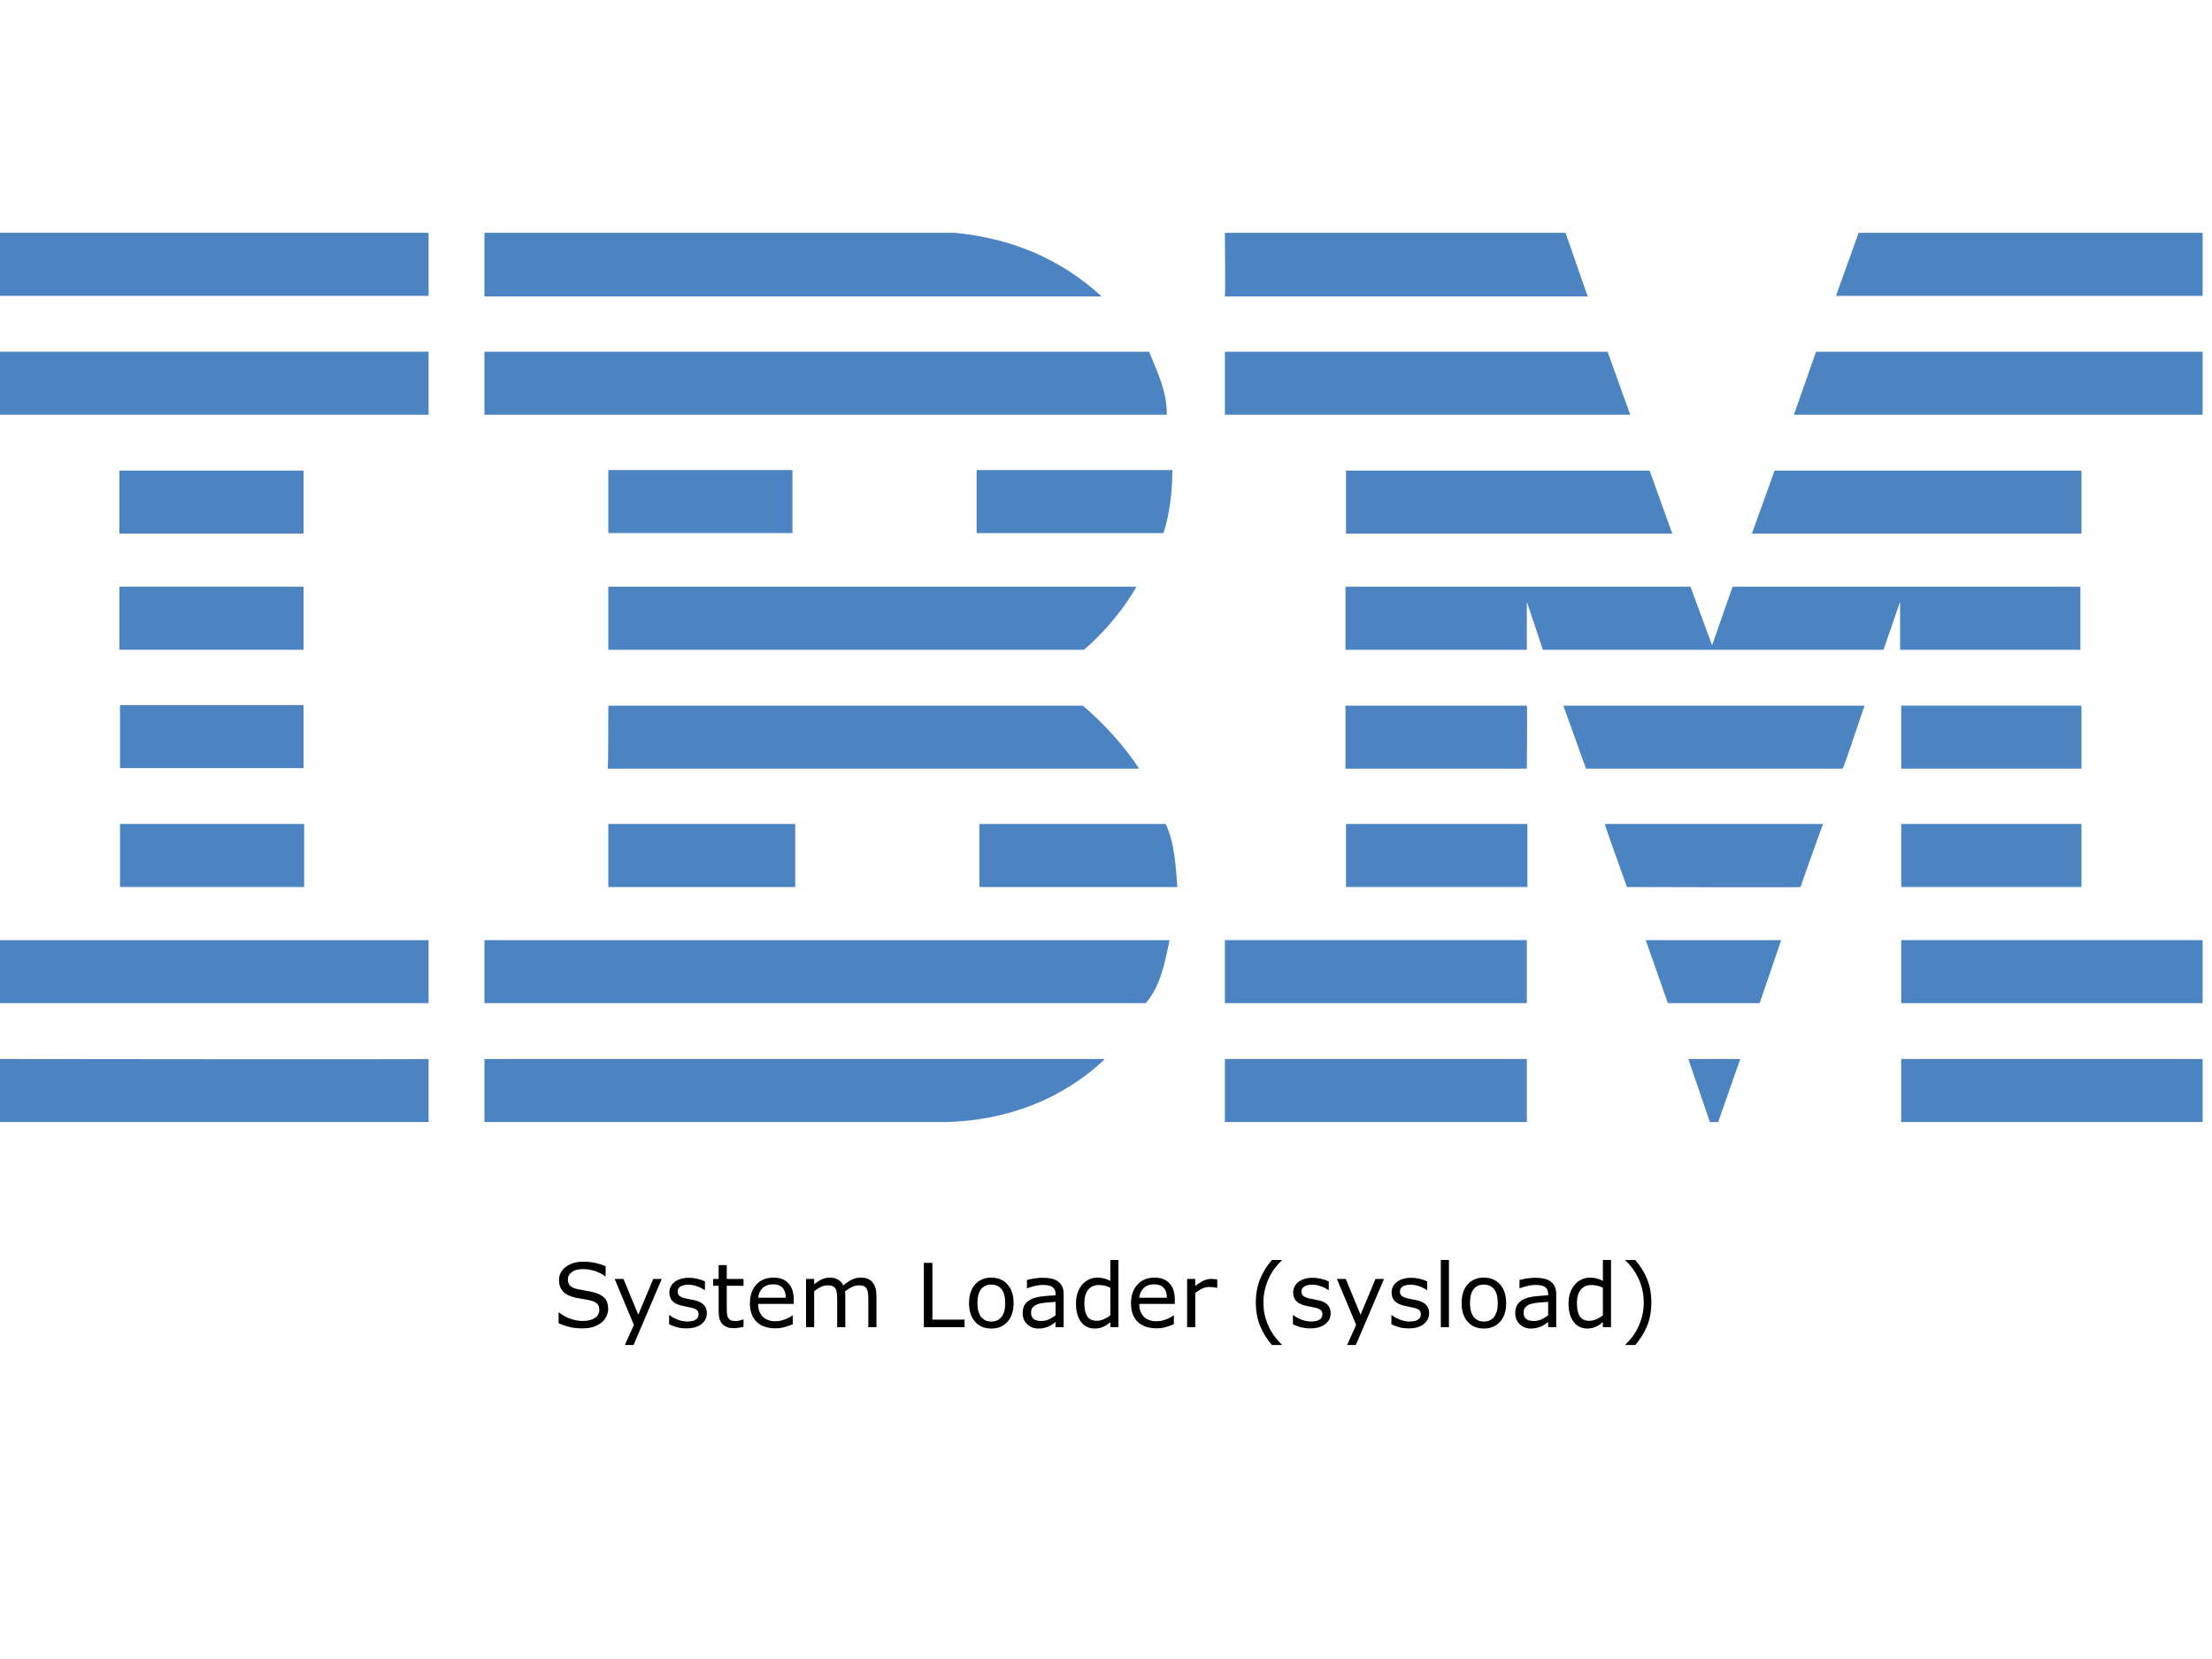
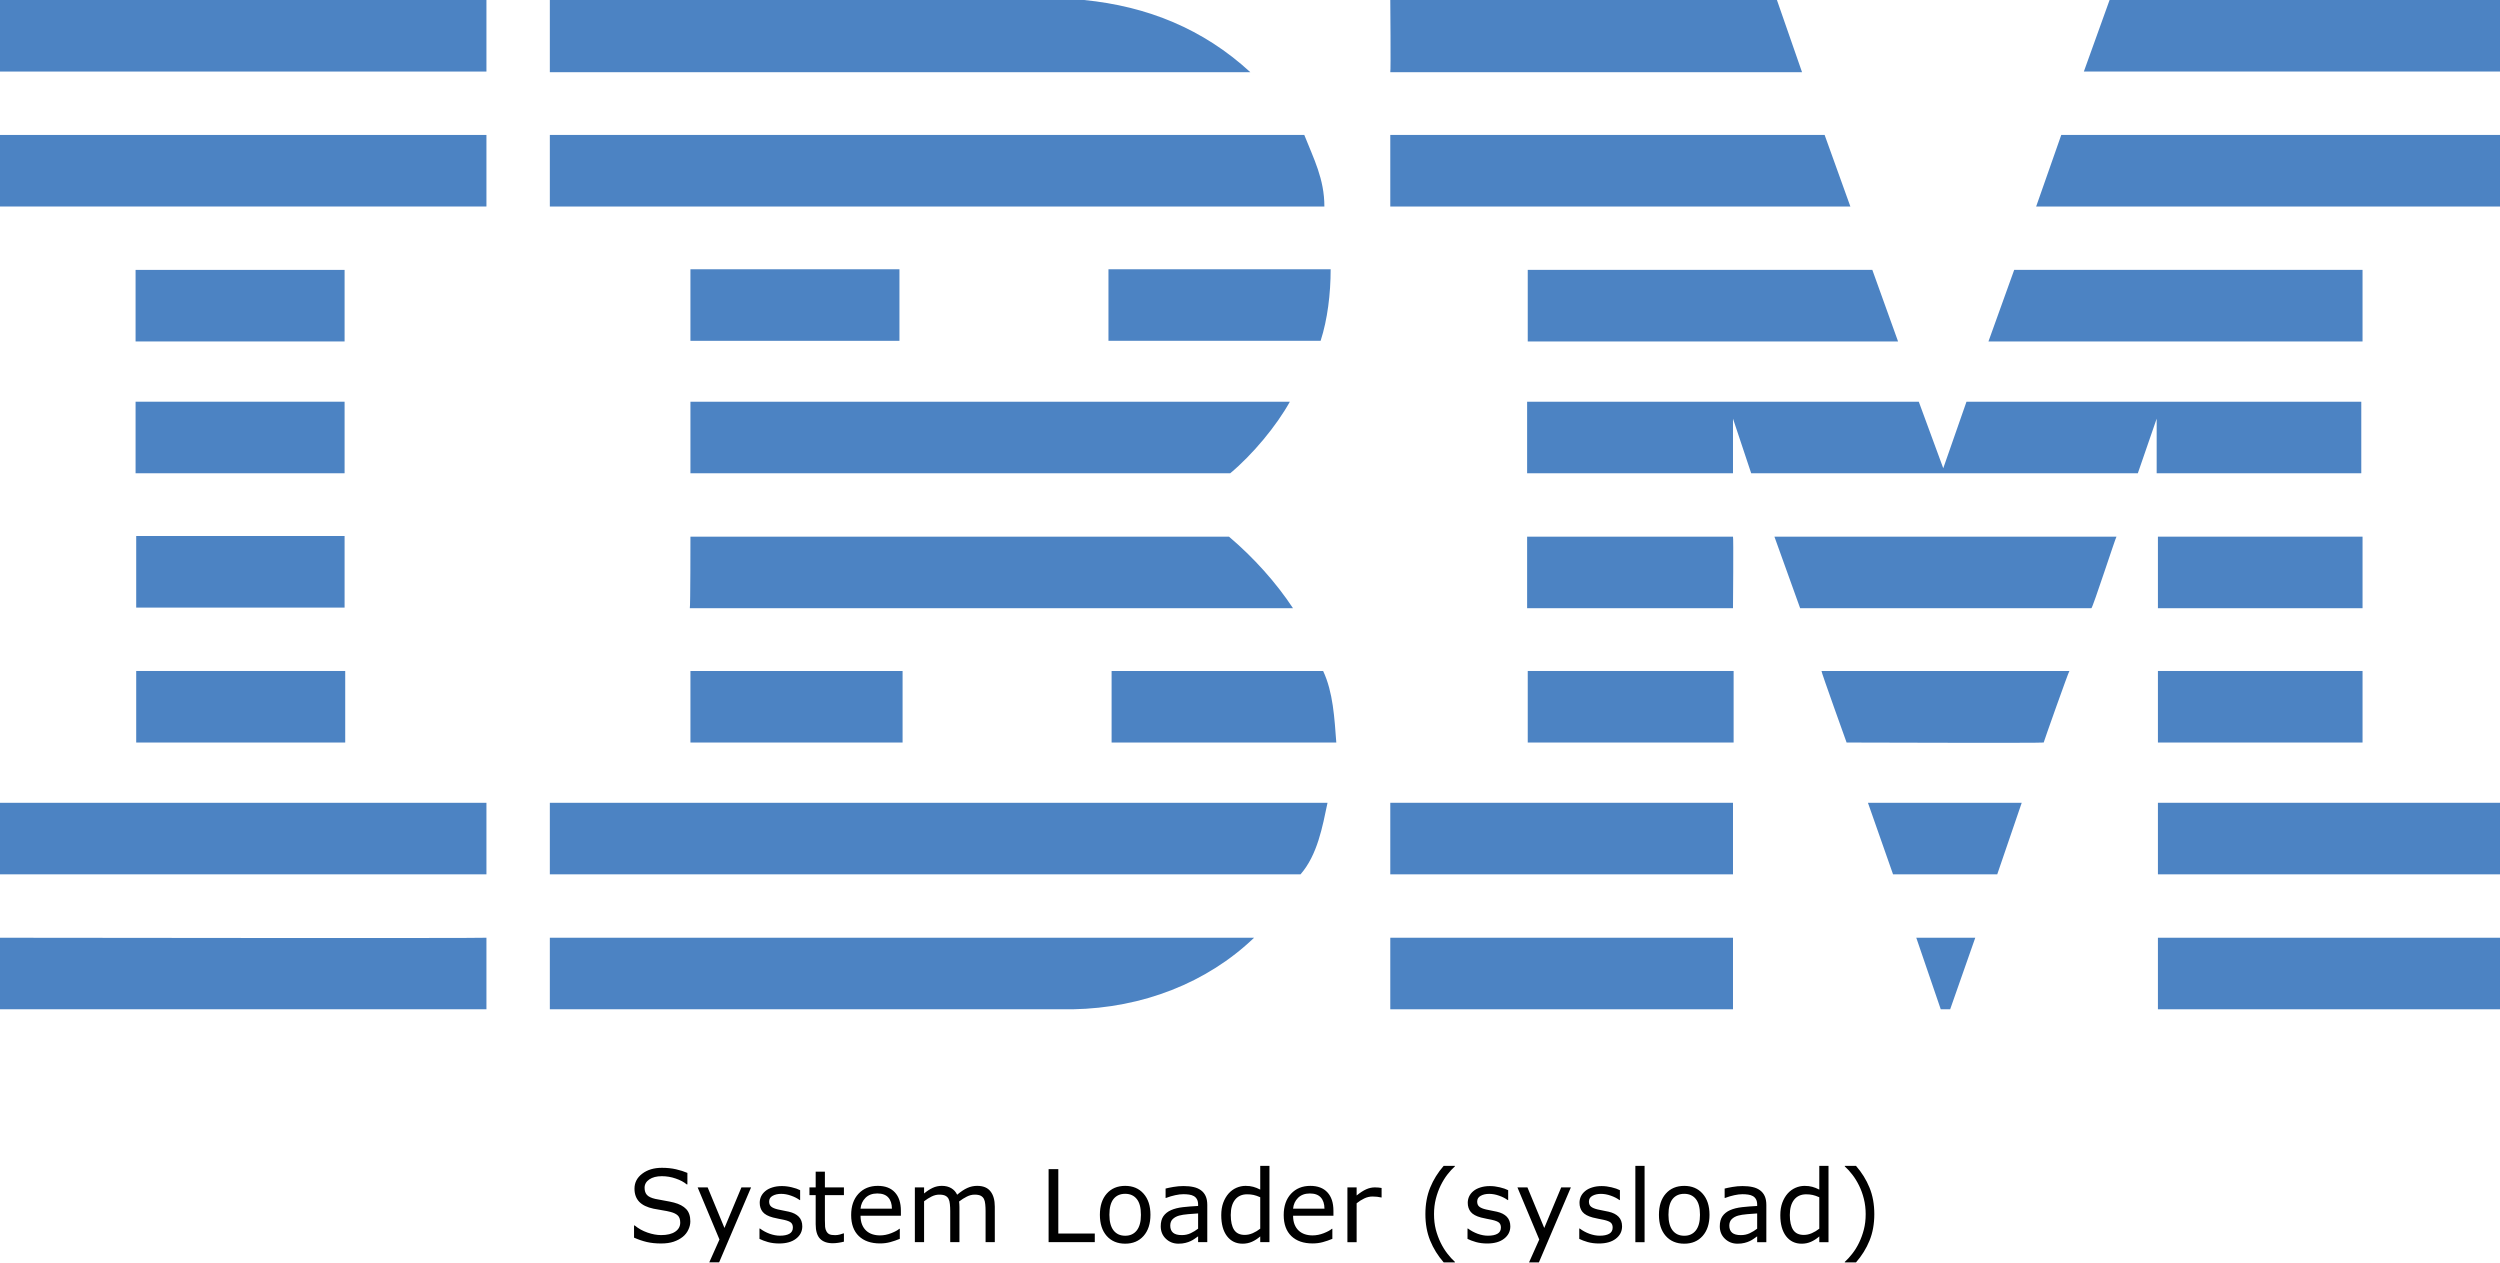
- <svg xmlns="http://www.w3.org/2000/svg" id="Layer_1" x="0px" y="0px" viewBox="0 0 400 300" style="enable-background:new 0 0 400 245;" xml:space="preserve" version="1.1">
+ <svg xmlns="http://www.w3.org/2000/svg" id="Layer_1" x="0px" y="0px" viewBox="0 0 398.3 201.119" xml:space="preserve" version="1.1" width="398.3" height="201.119">
  <defs id="defs31" />
  <style type="text/css" id="style1"> .st0{fill:#4C83C3;} </style>
-   <g id="g31">
-     <polygon class="st0" points="398.3,53.5 332,53.5 336.1,42.1 398.3,42.1 " id="polygon1" />
-     <path class="st0" d="M221.5,42.1l61.6,0l4,11.5c0,0-65.6,0-65.6,0C221.6,53.5,221.5,42.1,221.5,42.1z" id="path1" />
-     <path class="st0" d="M172.7,42.1c10.1,1,19,4.6,26.5,11.5c0,0-111.6,0-111.6,0c0,0,0-11.5,0-11.5L172.7,42.1z" id="path2" />
+   <g id="g31" transform="translate(9.6566519e-5,-42.1)">
+     <polygon class="st0" points="336.1,42.1 398.3,42.1 398.3,53.5 332,53.5 " id="polygon1" />
+     <path class="st0" d="m 221.5,42.1 h 61.6 l 4,11.5 c 0,0 -65.6,0 -65.6,0 0.1,-0.1 0,-11.5 0,-11.5 z" id="path1" />
+     <path class="st0" d="m 172.7,42.1 c 10.1,1 19,4.6 26.5,11.5 0,0 -111.6,0 -111.6,0 0,0 0,-11.5 0,-11.5 z" id="path2" />
    <g id="g3">
      <rect x="0" y="42.1" class="st0" width="77.5" height="11.4" id="rect2" />
-       <path class="st0" d="M38.8,47.8" id="path3" />
+       <path class="st0" d="M 38.8,47.8" id="path3" />
    </g>
-     <path class="st0" d="M398.3,75h-73.9c0,0,4-11.4,4-11.4h69.9V75z" id="path4" />
-     <polygon class="st0" points="294.8,75 221.5,75 221.5,63.6 290.7,63.6 " id="polygon4" />
-     <path class="st0" d="M207.8,63.6c1.5,3.8,3.2,7,3.2,11.4H87.6V63.6H207.8z" id="path5" />
+     <path class="st0" d="m 398.3,75 h -73.9 c 0,0 4,-11.4 4,-11.4 h 69.9 z" id="path4" />
+     <polygon class="st0" points="221.5,63.6 290.7,63.6 294.8,75 221.5,75 " id="polygon4" />
+     <path class="st0" d="m 207.8,63.6 c 1.5,3.8 3.2,7 3.2,11.4 H 87.6 V 63.6 Z" id="path5" />
    <g id="g6">
      <rect x="0" y="63.6" class="st0" width="77.5" height="11.4" id="rect5" />
-       <path class="st0" d="M38.8,69.3" id="path6" />
+       <path class="st0" d="M 38.8,69.3" id="path6" />
    </g>
-     <polygon class="st0" points="316.8,96.5 320.9,85.1 376.4,85.1 376.4,96.5 " id="polygon6" />
-     <polygon class="st0" points="298.3,85.1 302.4,96.5 243.4,96.5 243.4,85.1 " id="polygon7" />
-     <path class="st0" d="M212,85c0,3.9-0.5,8-1.6,11.4h-33.8V85H212z" id="path7" />
+     <polygon class="st0" points="376.4,85.1 376.4,96.5 316.8,96.5 320.9,85.1 " id="polygon6" />
+     <polygon class="st0" points="243.4,96.5 243.4,85.1 298.3,85.1 302.4,96.5 " id="polygon7" />
+     <path class="st0" d="m 212,85 c 0,3.9 -0.5,8 -1.6,11.4 H 176.6 V 85 Z" id="path7" />
    <g id="g8">
      <rect x="21.6" y="85.1" class="st0" width="33.3" height="11.4" id="rect7" />
-       <path class="st0" d="M38.3,90.8" id="path8" />
+       <path class="st0" d="M 38.3,90.8" id="path8" />
    </g>
    <g id="g9">
      <rect x="110" y="85" class="st0" width="33.3" height="11.4" id="rect8" />
-       <path class="st0" d="M126.6,90.8" id="path9" />
+       <path class="st0" d="M 126.6,90.8" id="path9" />
    </g>
-     <path class="st0" d="M276.1,108.8c0,0,0,8.7,0,8.7h-32.8v-11.4h62.4l3.9,10.6c0,0,3.7-10.6,3.7-10.6h62.9v11.4h-32.6 c0,0,0-8.7,0-8.7l-3,8.7l-61.6,0L276.1,108.8z" id="path10" />
-     <path class="st0" d="M110,106.1h95.5v0c-2.1,3.8-5.9,8.4-9.5,11.4c0,0-86,0-86,0C110,117.5,110,106.1,110,106.1z" id="path11" />
+     <path class="st0" d="m 276.1,108.8 c 0,0 0,8.7 0,8.7 h -32.8 v -11.4 h 62.4 l 3.9,10.6 c 0,0 3.7,-10.6 3.7,-10.6 h 62.9 v 11.4 h -32.6 c 0,0 0,-8.7 0,-8.7 l -3,8.7 H 279 Z" id="path10" />
+     <path class="st0" d="m 110,106.1 h 95.5 v 0 c -2.1,3.8 -5.9,8.4 -9.5,11.4 0,0 -86,0 -86,0 z" id="path11" />
    <g id="g12">
      <rect x="21.6" y="106.1" class="st0" width="33.3" height="11.4" id="rect11" />
-       <path class="st0" d="M38.3,111.8" id="path12" />
+       <path class="st0" d="M 38.3,111.8" id="path12" />
    </g>
    <g id="g13">
      <rect x="343.8" y="127.6" class="st0" width="32.6" height="11.4" id="rect12" />
-       <path class="st0" d="M360.1,133.3" id="path13" />
+       <path class="st0" d="M 360.1,133.3" id="path13" />
    </g>
-     <path class="st0" d="M276.1,127.6h-32.8v11.4c0,0,32.8,0,32.8,0C276.1,138.9,276.2,127.6,276.1,127.6z" id="path14" />
-     <path class="st0" d="M337.2,127.6c-0.1,0-3.8,11.4-4,11.4l-46.4,0c0,0-4.1-11.4-4.1-11.4H337.2z" id="path15" />
-     <path class="st0" d="M110,127.6h85.8c3.9,3.3,7.5,7.3,10.2,11.4c0.2,0-96.1,0-96.1,0C110,138.9,110,127.6,110,127.6z" id="path16" />
-     <path class="st0" d="M54.9,138.9v-11.4H21.7c0,0,0,11.4,0,11.4C21.7,138.9,54.9,138.9,54.9,138.9z" id="path17" />
+     <path class="st0" d="M 276.1,127.6 H 243.3 V 139 c 0,0 32.8,0 32.8,0 0,-0.1 0.1,-11.4 0,-11.4 z" id="path14" />
+     <path class="st0" d="m 337.2,127.6 c -0.1,0 -3.8,11.4 -4,11.4 h -46.4 c 0,0 -4.1,-11.4 -4.1,-11.4 z" id="path15" />
+     <path class="st0" d="m 110,127.6 h 85.8 c 3.9,3.3 7.5,7.3 10.2,11.4 0.2,0 -96.1,0 -96.1,0 0.1,-0.1 0.1,-11.4 0.1,-11.4 z" id="path16" />
+     <path class="st0" d="M 54.9,138.9 V 127.5 H 21.7 c 0,0 0,11.4 0,11.4 z" id="path17" />
    <g id="g18">
      <rect x="343.8" y="149" class="st0" width="32.6" height="11.4" id="rect17" />
-       <path class="st0" d="M360.1,154.7" id="path18" />
+       <path class="st0" d="M 360.1,154.7" id="path18" />
    </g>
    <g id="g19">
      <rect x="243.4" y="149" class="st0" width="32.8" height="11.4" id="rect18" />
-       <path class="st0" d="M259.8,154.7" id="path19" />
+       <path class="st0" d="M 259.8,154.7" id="path19" />
    </g>
-     <path class="st0" d="M325.6,160.4c0-0.1,4-11.4,4.1-11.4h-39.5c-0.1,0,4,11.4,4,11.4S325.6,160.5,325.6,160.4z" id="path20" />
-     <path class="st0" d="M110,160.4c0,0,0-11.4,0-11.4h33.8c0,0,0,11.4,0,11.4C143.7,160.4,110,160.4,110,160.4z" id="path21" />
-     <path class="st0" d="M210.8,149c1.6,3.4,1.8,7.5,2.1,11.4h-35.8V149H210.8z" id="path22" />
+     <path class="st0" d="m 325.6,160.4 c 0,-0.1 4,-11.4 4.1,-11.4 h -39.5 c -0.1,0 4,11.4 4,11.4 0,0 31.4,0.1 31.4,0 z" id="path20" />
+     <path class="st0" d="m 110,160.4 c 0,0 0,-11.4 0,-11.4 h 33.8 c 0,0 0,11.4 0,11.4 -0.1,0 -33.8,0 -33.8,0 z" id="path21" />
+     <path class="st0" d="m 210.8,149 c 1.6,3.4 1.8,7.5 2.1,11.4 H 177.1 V 149 Z" id="path22" />
    <g id="g23">
      <rect x="21.7" y="149" class="st0" width="33.3" height="11.4" id="rect22" />
-       <path class="st0" d="M38.3,154.7" id="path23" />
+       <path class="st0" d="M 38.3,154.7" id="path23" />
    </g>
    <g id="g24">
      <rect x="343.8" y="170" class="st0" width="54.5" height="11.4" id="rect23" />
-       <path class="st0" d="M371,175.7" id="path24" />
+       <path class="st0" d="M 371,175.7" id="path24" />
    </g>
    <g id="g25">
      <rect x="221.5" y="170" class="st0" width="54.6" height="11.4" id="rect24" />
-       <path class="st0" d="M248.8,175.7" id="path25" />
+       <path class="st0" d="M 248.8,175.7" id="path25" />
    </g>
-     <polygon class="st0" points="318.2,181.4 301.6,181.4 297.6,170 322.1,170 " id="polygon25" />
-     <path class="st0" d="M0,170v11.4h77.5c0,0,0-11.4,0-11.4C77.5,170-0.1,170,0,170z" id="path26" />
-     <path class="st0" d="M211.5,170c-0.8,3.8-1.6,8.3-4.3,11.4l-1,0H87.6V170H211.5z" id="path27" />
-     <polygon class="st0" points="310.7,202.9 309.2,202.9 305.3,191.5 314.7,191.5 " id="polygon27" />
+     <polygon class="st0" points="297.6,170 322.1,170 318.2,181.4 301.6,181.4 " id="polygon25" />
+     <path class="st0" d="m 0,170 v 11.4 h 77.5 c 0,0 0,-11.4 0,-11.4 0,0 -77.6,0 -77.5,0 z" id="path26" />
+     <path class="st0" d="m 211.5,170 c -0.8,3.8 -1.6,8.3 -4.3,11.4 h -1 H 87.6 V 170 Z" id="path27" />
+     <polygon class="st0" points="305.3,191.5 314.7,191.5 310.7,202.9 309.2,202.9 " id="polygon27" />
    <g id="g28">
      <rect x="343.8" y="191.5" class="st0" width="54.5" height="11.4" id="rect27" />
-       <path class="st0" d="M371,197.2" id="path28" />
+       <path class="st0" d="M 371,197.2" id="path28" />
    </g>
-     <path class="st0" d="M87.6,202.9v-11.4c0,0,111.9,0,112.2,0c-7.5,7.2-17.8,11.2-28.9,11.4L87.6,202.9" id="path29" />
+     <path class="st0" d="m 87.6,202.9 v -11.4 c 0,0 111.9,0 112.2,0 -7.5,7.2 -17.8,11.2 -28.9,11.4 H 87.6" id="path29" />
    <g id="g30">
      <rect x="221.5" y="191.5" class="st0" width="54.6" height="11.4" id="rect29" />
-       <path class="st0" d="M248.8,197.2" id="path30" />
+       <path class="st0" d="M 248.8,197.2" id="path30" />
    </g>
-     <path class="st0" d="M77.5,191.5c0,0,0,11.4,0,11.4c0,0-77.4,0-77.5,0c0,0,0-11.4,0-11.4S77.4,191.6,77.5,191.5z" id="path31" />
+     <path class="st0" d="m 77.5,191.5 c 0,0 0,11.4 0,11.4 0,0 -77.4,0 -77.5,0 0,0 0,-11.4 0,-11.4 0,0 77.4,0.1 77.5,0 z" id="path31" />
  </g>
-   <path d="m 109.984,236.68 q 0,0.68 -0.32,1.344 -0.312,0.664 -0.883,1.125 -0.625,0.5 -1.461,0.781 -0.828,0.281 -2,0.281 -1.258,0 -2.266,-0.234 -1,-0.234 -2.039,-0.695 v -1.938 h 0.109 q 0.883,0.734 2.039,1.133 1.156,0.398 2.172,0.398 1.438,0 2.234,-0.539 0.805,-0.539 0.805,-1.438 0,-0.773 -0.383,-1.141 -0.375,-0.367 -1.148,-0.57 -0.586,-0.156 -1.273,-0.258 -0.68,-0.102 -1.445,-0.258 -1.547,-0.328 -2.297,-1.117 -0.742,-0.797 -0.742,-2.07 0,-1.461 1.234,-2.391 1.234,-0.938 3.133,-0.938 1.227,0 2.25,0.234 1.023,0.234 1.812,0.578 v 1.828 h -0.109 q -0.664,-0.562 -1.75,-0.93 -1.078,-0.375 -2.211,-0.375 -1.242,0 -2,0.516 -0.75,0.516 -0.75,1.328 0,0.727 0.375,1.141 0.375,0.414 1.32,0.633 0.5,0.109 1.422,0.266 0.922,0.156 1.562,0.32 1.297,0.344 1.953,1.039 0.656,0.695 0.656,1.945 z m 9.68,-5.406 -5.094,11.945 H 113 l 1.625,-3.641 -3.477,-8.305 h 1.594 l 2.68,6.469 2.703,-6.469 z m 8.156,6.211 q 0,1.195 -0.992,1.961 -0.984,0.766 -2.695,0.766 -0.969,0 -1.781,-0.227 Q 121.547,239.75 121,239.477 v -1.648 h 0.078 q 0.695,0.523 1.547,0.836 0.852,0.305 1.633,0.305 0.969,0 1.516,-0.312 0.547,-0.312 0.547,-0.984 0,-0.516 -0.297,-0.781 -0.297,-0.266 -1.141,-0.453 -0.312,-0.07 -0.82,-0.164 -0.5,-0.094 -0.914,-0.203 -1.148,-0.305 -1.633,-0.891 -0.477,-0.594 -0.477,-1.453 0,-0.539 0.219,-1.016 0.227,-0.477 0.68,-0.852 0.438,-0.367 1.109,-0.578 0.68,-0.219 1.516,-0.219 0.781,0 1.578,0.195 0.805,0.188 1.336,0.461 v 1.57 h -0.078 q -0.562,-0.414 -1.367,-0.695 -0.805,-0.289 -1.578,-0.289 -0.805,0 -1.359,0.312 -0.555,0.305 -0.555,0.914 0,0.539 0.336,0.812 0.328,0.273 1.062,0.445 0.406,0.094 0.906,0.188 0.508,0.094 0.844,0.172 1.023,0.234 1.578,0.805 0.555,0.578 0.555,1.531 z m 6.633,2.438 q -0.414,0.109 -0.906,0.18 -0.484,0.07 -0.867,0.07 -1.336,0 -2.031,-0.719 -0.695,-0.719 -0.695,-2.305 v -4.641 h -0.992 v -1.234 h 0.992 v -2.508 h 1.469 v 2.508 h 3.031 v 1.234 h -3.031 v 3.977 q 0,0.688 0.031,1.078 0.031,0.383 0.219,0.719 0.172,0.312 0.469,0.461 0.305,0.141 0.922,0.141 0.359,0 0.75,-0.102 0.391,-0.109 0.562,-0.18 h 0.078 z m 9.078,-4.133 h -6.43 q 0,0.805 0.242,1.406 0.242,0.594 0.664,0.977 0.406,0.375 0.961,0.562 0.562,0.188 1.234,0.188 0.891,0 1.789,-0.352 0.906,-0.359 1.289,-0.703 h 0.078 v 1.602 q -0.742,0.312 -1.516,0.523 -0.773,0.211 -1.625,0.211 -2.172,0 -3.391,-1.172 -1.219,-1.18 -1.219,-3.344 0,-2.141 1.164,-3.398 1.172,-1.258 3.078,-1.258 1.766,0 2.719,1.031 0.961,1.031 0.961,2.93 z m -1.43,-1.125 q -0.008,-1.156 -0.586,-1.789 -0.57,-0.633 -1.742,-0.633 -1.18,0 -1.883,0.695 -0.695,0.695 -0.789,1.727 z M 158.492,240 h -1.469 v -4.969 q 0,-0.562 -0.055,-1.086 -0.047,-0.523 -0.211,-0.836 -0.18,-0.336 -0.516,-0.508 -0.336,-0.172 -0.969,-0.172 -0.617,0 -1.234,0.312 -0.617,0.305 -1.234,0.781 0.023,0.18 0.039,0.422 0.016,0.234 0.016,0.469 V 240 h -1.469 v -4.969 q 0,-0.578 -0.055,-1.094 -0.047,-0.523 -0.211,-0.836 -0.18,-0.336 -0.516,-0.5 -0.336,-0.172 -0.969,-0.172 -0.602,0 -1.211,0.297 -0.602,0.297 -1.203,0.758 V 240 h -1.469 v -8.727 h 1.469 v 0.969 q 0.688,-0.57 1.367,-0.891 0.688,-0.32 1.461,-0.32 0.891,0 1.508,0.375 0.625,0.375 0.93,1.039 0.891,-0.75 1.625,-1.078 0.734,-0.336 1.57,-0.336 1.438,0 2.117,0.875 0.688,0.867 0.688,2.43 z m 15.93,0 h -7.359 v -11.633 h 1.547 V 238.625 h 5.812 z m 8.867,-4.359 q 0,2.133 -1.094,3.367 -1.094,1.234 -2.93,1.234 -1.852,0 -2.945,-1.234 -1.086,-1.234 -1.086,-3.367 0,-2.133 1.086,-3.367 1.094,-1.242 2.945,-1.242 1.836,0 2.93,1.242 1.094,1.234 1.094,3.367 z m -1.516,0 q 0,-1.695 -0.664,-2.516 -0.664,-0.828 -1.844,-0.828 -1.195,0 -1.859,0.828 -0.656,0.82 -0.656,2.516 0,1.641 0.664,2.492 0.664,0.844 1.852,0.844 1.172,0 1.836,-0.836 0.672,-0.844 0.672,-2.5 z M 192.344,240 h -1.461 v -0.93 q -0.195,0.133 -0.531,0.375 -0.328,0.234 -0.641,0.375 -0.367,0.18 -0.844,0.297 -0.477,0.125 -1.117,0.125 -1.18,0 -2,-0.781 -0.82,-0.781 -0.82,-1.992 0,-0.992 0.422,-1.602 0.43,-0.617 1.219,-0.969 0.797,-0.352 1.914,-0.477 1.117,-0.125 2.398,-0.188 v -0.227 q 0,-0.5 -0.18,-0.828 -0.172,-0.328 -0.5,-0.516 -0.312,-0.18 -0.75,-0.242 -0.438,-0.062 -0.914,-0.062 -0.578,0 -1.289,0.156 -0.711,0.148 -1.469,0.438 h -0.078 v -1.492 q 0.43,-0.117 1.242,-0.258 0.812,-0.141 1.602,-0.141 0.922,0 1.602,0.156 0.688,0.148 1.188,0.516 0.492,0.359 0.75,0.93 0.258,0.57 0.258,1.414 z m -1.461,-2.148 v -2.43 q -0.672,0.039 -1.586,0.117 -0.906,0.078 -1.438,0.227 -0.633,0.18 -1.023,0.562 -0.391,0.375 -0.391,1.039 0,0.75 0.453,1.133 0.453,0.375 1.383,0.375 0.773,0 1.414,-0.297 0.641,-0.305 1.188,-0.727 z M 202.25,240 h -1.469 v -0.914 q -0.633,0.547 -1.32,0.852 -0.688,0.305 -1.492,0.305 -1.562,0 -2.484,-1.203 -0.914,-1.203 -0.914,-3.336 0,-1.109 0.312,-1.977 0.32,-0.867 0.859,-1.477 0.531,-0.594 1.234,-0.906 0.711,-0.312 1.469,-0.312 0.688,0 1.219,0.148 0.531,0.141 1.117,0.445 v -3.781 H 202.25 Z m -1.469,-2.148 v -5.008 q -0.594,-0.266 -1.062,-0.367 -0.469,-0.102 -1.023,-0.102 -1.234,0 -1.922,0.859 -0.688,0.859 -0.688,2.438 0,1.555 0.531,2.367 0.531,0.805 1.703,0.805 0.625,0 1.266,-0.273 0.641,-0.281 1.195,-0.719 z m 11.664,-2.062 h -6.43 q 0,0.805 0.242,1.406 0.242,0.594 0.664,0.977 0.406,0.375 0.961,0.562 0.562,0.188 1.234,0.188 0.891,0 1.789,-0.352 0.906,-0.359 1.289,-0.703 h 0.078 v 1.602 q -0.742,0.312 -1.516,0.523 -0.773,0.211 -1.625,0.211 -2.172,0 -3.391,-1.172 -1.219,-1.18 -1.219,-3.344 0,-2.141 1.164,-3.398 1.172,-1.258 3.078,-1.258 1.766,0 2.719,1.031 0.961,1.031 0.961,2.93 z m -1.43,-1.125 q -0.008,-1.156 -0.586,-1.789 -0.57,-0.633 -1.742,-0.633 -1.18,0 -1.883,0.695 -0.695,0.695 -0.789,1.727 z m 9.102,-1.789 h -0.078 q -0.328,-0.078 -0.641,-0.109 -0.305,-0.039 -0.727,-0.039 -0.68,0 -1.312,0.305 -0.633,0.297 -1.219,0.773 V 240 h -1.469 v -8.727 h 1.469 v 1.289 q 0.875,-0.703 1.539,-0.992 0.672,-0.297 1.367,-0.297 0.383,0 0.555,0.023 0.172,0.016 0.516,0.07 z m 11.68,10.344 h -1.789 q -1.383,-1.586 -2.148,-3.461 -0.766,-1.875 -0.766,-4.227 0,-2.352 0.766,-4.227 0.766,-1.875 2.148,-3.461 h 1.789 v 0.078 q -0.633,0.57 -1.211,1.32 -0.57,0.742 -1.062,1.734 -0.469,0.961 -0.766,2.117 -0.289,1.156 -0.289,2.438 0,1.336 0.281,2.445 0.289,1.109 0.773,2.109 0.469,0.961 1.07,1.734 0.602,0.781 1.203,1.32 z m 8.828,-5.734 q 0,1.195 -0.992,1.961 -0.984,0.766 -2.695,0.766 -0.969,0 -1.781,-0.227 -0.805,-0.234 -1.352,-0.508 v -1.648 h 0.078 q 0.695,0.523 1.547,0.836 0.852,0.305 1.633,0.305 0.969,0 1.516,-0.312 0.547,-0.312 0.547,-0.984 0,-0.516 -0.297,-0.781 -0.297,-0.266 -1.141,-0.453 -0.312,-0.07 -0.82,-0.164 -0.5,-0.094 -0.914,-0.203 -1.148,-0.305 -1.633,-0.891 -0.477,-0.594 -0.477,-1.453 0,-0.539 0.219,-1.016 0.227,-0.477 0.68,-0.852 0.438,-0.367 1.109,-0.578 0.68,-0.219 1.516,-0.219 0.781,0 1.578,0.195 0.805,0.188 1.336,0.461 v 1.57 h -0.078 q -0.562,-0.414 -1.367,-0.695 -0.805,-0.289 -1.578,-0.289 -0.805,0 -1.359,0.312 -0.555,0.305 -0.555,0.914 0,0.539 0.336,0.812 0.328,0.273 1.062,0.445 0.406,0.094 0.906,0.188 0.508,0.094 0.844,0.172 1.023,0.234 1.578,0.805 0.555,0.578 0.555,1.531 z m 9.648,-6.211 -5.094,11.945 h -1.57 l 1.625,-3.641 -3.477,-8.305 h 1.594 l 2.68,6.469 2.703,-6.469 z m 8.156,6.211 q 0,1.195 -0.992,1.961 -0.984,0.766 -2.695,0.766 -0.969,0 -1.781,-0.227 -0.805,-0.234 -1.352,-0.508 v -1.648 h 0.078 q 0.695,0.523 1.547,0.836 0.852,0.305 1.633,0.305 0.969,0 1.516,-0.312 0.547,-0.312 0.547,-0.984 0,-0.516 -0.297,-0.781 -0.297,-0.266 -1.141,-0.453 -0.312,-0.07 -0.82,-0.164 -0.5,-0.094 -0.914,-0.203 -1.148,-0.305 -1.633,-0.891 -0.477,-0.594 -0.477,-1.453 0,-0.539 0.219,-1.016 0.227,-0.477 0.68,-0.852 0.438,-0.367 1.109,-0.578 0.68,-0.219 1.516,-0.219 0.781,0 1.578,0.195 0.805,0.188 1.336,0.461 v 1.57 h -0.078 q -0.562,-0.414 -1.367,-0.695 -0.805,-0.289 -1.578,-0.289 -0.805,0 -1.359,0.312 -0.555,0.305 -0.555,0.914 0,0.539 0.336,0.812 0.328,0.273 1.062,0.445 0.406,0.094 0.906,0.188 0.508,0.094 0.844,0.172 1.023,0.234 1.578,0.805 0.555,0.578 0.555,1.531 z M 262.016,240 h -1.469 v -12.156 h 1.469 z m 10.344,-4.359 q 0,2.133 -1.094,3.367 -1.094,1.234 -2.93,1.234 -1.852,0 -2.945,-1.234 -1.086,-1.234 -1.086,-3.367 0,-2.133 1.086,-3.367 1.094,-1.242 2.945,-1.242 1.836,0 2.93,1.242 1.094,1.234 1.094,3.367 z m -1.516,0 q 0,-1.695 -0.664,-2.516 -0.664,-0.828 -1.844,-0.828 -1.195,0 -1.859,0.828 -0.656,0.82 -0.656,2.516 0,1.641 0.664,2.492 0.664,0.844 1.852,0.844 1.172,0 1.836,-0.836 0.672,-0.844 0.672,-2.5 z M 281.414,240 h -1.461 v -0.93 q -0.195,0.133 -0.531,0.375 -0.328,0.234 -0.641,0.375 -0.367,0.18 -0.844,0.297 -0.477,0.125 -1.117,0.125 -1.18,0 -2,-0.781 Q 274,238.68 274,237.469 q 0,-0.992 0.422,-1.602 0.43,-0.617 1.219,-0.969 0.797,-0.352 1.914,-0.477 1.117,-0.125 2.398,-0.188 v -0.227 q 0,-0.5 -0.18,-0.828 -0.172,-0.328 -0.5,-0.516 -0.312,-0.18 -0.75,-0.242 -0.438,-0.062 -0.914,-0.062 -0.578,0 -1.289,0.156 -0.711,0.148 -1.469,0.438 h -0.078 v -1.492 q 0.43,-0.117 1.242,-0.258 0.812,-0.141 1.602,-0.141 0.922,0 1.602,0.156 0.688,0.148 1.188,0.516 0.492,0.359 0.75,0.93 0.258,0.57 0.258,1.414 z m -1.461,-2.148 v -2.43 q -0.672,0.039 -1.586,0.117 -0.906,0.078 -1.438,0.227 -0.633,0.18 -1.023,0.562 -0.391,0.375 -0.391,1.039 0,0.75 0.453,1.133 0.453,0.375 1.383,0.375 0.773,0 1.414,-0.297 0.641,-0.305 1.188,-0.727 z M 291.32,240 h -1.469 v -0.914 q -0.633,0.547 -1.32,0.852 -0.688,0.305 -1.492,0.305 -1.562,0 -2.484,-1.203 -0.914,-1.203 -0.914,-3.336 0,-1.109 0.312,-1.977 0.32,-0.867 0.859,-1.477 0.531,-0.594 1.234,-0.906 0.711,-0.312 1.469,-0.312 0.688,0 1.219,0.148 0.531,0.141 1.117,0.445 v -3.781 h 1.469 z m -1.469,-2.148 v -5.008 q -0.594,-0.266 -1.062,-0.367 -0.469,-0.102 -1.023,-0.102 -1.234,0 -1.922,0.859 -0.688,0.859 -0.688,2.438 0,1.555 0.531,2.367 0.531,0.805 1.703,0.805 0.625,0 1.266,-0.273 0.641,-0.281 1.195,-0.719 z m 8.766,-2.32 q 0,2.352 -0.766,4.227 -0.766,1.875 -2.148,3.461 h -1.789 v -0.078 q 0.602,-0.539 1.203,-1.32 0.609,-0.773 1.07,-1.734 0.484,-1 0.766,-2.109 0.289,-1.109 0.289,-2.445 0,-1.281 -0.289,-2.438 -0.289,-1.156 -0.766,-2.117 -0.492,-0.992 -1.07,-1.734 -0.57,-0.75 -1.203,-1.32 v -0.078 h 1.789 q 1.383,1.586 2.148,3.461 0.766,1.875 0.766,4.227 z" id="text31" style="font-size:16px;text-anchor:middle" aria-label="System Loader (sysload)" />
+   <path d="m 109.984,194.58 q 0,0.68 -0.32,1.344 -0.312,0.664 -0.883,1.125 -0.625,0.5 -1.461,0.781 -0.828,0.281 -2,0.281 -1.258,0 -2.266,-0.234 -1,-0.234 -2.039,-0.695 v -1.938 h 0.109 q 0.883,0.734 2.039,1.133 1.156,0.398 2.172,0.398 1.438,0 2.234,-0.539 0.805,-0.539 0.805,-1.438 0,-0.773 -0.383,-1.141 -0.375,-0.367 -1.148,-0.57 -0.586,-0.156 -1.273,-0.258 -0.68,-0.102 -1.445,-0.258 -1.547,-0.328 -2.297,-1.117 -0.742,-0.797 -0.742,-2.07 0,-1.461 1.234,-2.391 1.234,-0.938 3.133,-0.938 1.227,0 2.25,0.234 1.023,0.234 1.812,0.578 v 1.828 h -0.109 q -0.664,-0.562 -1.75,-0.93 -1.078,-0.375 -2.211,-0.375 -1.242,0 -2,0.516 -0.75,0.516 -0.75,1.328 0,0.727 0.375,1.141 0.375,0.414 1.32,0.633 0.5,0.109 1.422,0.266 0.922,0.156 1.562,0.32 1.297,0.344 1.953,1.039 0.656,0.695 0.656,1.945 z m 9.68,-5.406 -5.094,11.945 h -1.57 l 1.625,-3.641 -3.477,-8.305 h 1.594 l 2.68,6.469 2.703,-6.469 z m 8.156,6.211 q 0,1.195 -0.992,1.961 -0.984,0.766 -2.695,0.766 -0.969,0 -1.781,-0.227 -0.805,-0.234 -1.352,-0.508 v -1.648 h 0.078 q 0.695,0.523 1.547,0.836 0.852,0.305 1.633,0.305 0.969,0 1.516,-0.312 0.547,-0.312 0.547,-0.984 0,-0.516 -0.297,-0.781 -0.297,-0.266 -1.141,-0.453 -0.312,-0.07 -0.82,-0.164 -0.5,-0.094 -0.914,-0.203 -1.148,-0.305 -1.633,-0.891 -0.477,-0.594 -0.477,-1.453 0,-0.539 0.219,-1.016 0.227,-0.477 0.68,-0.852 0.438,-0.367 1.109,-0.578 0.68,-0.219 1.516,-0.219 0.781,0 1.578,0.195 0.805,0.188 1.336,0.461 v 1.57 h -0.078 q -0.562,-0.414 -1.367,-0.695 -0.805,-0.289 -1.578,-0.289 -0.805,0 -1.359,0.312 -0.555,0.305 -0.555,0.914 0,0.539 0.336,0.812 0.328,0.273 1.062,0.445 0.406,0.094 0.906,0.188 0.508,0.094 0.844,0.172 1.023,0.234 1.578,0.805 0.555,0.578 0.555,1.531 z m 6.633,2.438 q -0.414,0.109 -0.906,0.18 -0.484,0.07 -0.867,0.07 -1.336,0 -2.031,-0.719 -0.695,-0.719 -0.695,-2.305 v -4.641 h -0.992 v -1.234 h 0.992 v -2.508 h 1.469 v 2.508 h 3.031 v 1.234 h -3.031 v 3.977 q 0,0.688 0.031,1.078 0.031,0.383 0.219,0.719 0.172,0.312 0.469,0.461 0.305,0.141 0.922,0.141 0.359,0 0.75,-0.102 0.391,-0.109 0.562,-0.18 h 0.078 z m 9.078,-4.133 h -6.43 q 0,0.805 0.242,1.406 0.242,0.594 0.664,0.977 0.406,0.375 0.961,0.562 0.562,0.188 1.234,0.188 0.891,0 1.789,-0.352 0.906,-0.359 1.289,-0.703 h 0.078 v 1.602 q -0.742,0.312 -1.516,0.523 -0.773,0.211 -1.625,0.211 -2.172,0 -3.391,-1.172 -1.219,-1.18 -1.219,-3.344 0,-2.141 1.164,-3.398 1.172,-1.258 3.078,-1.258 1.766,0 2.719,1.031 0.961,1.031 0.961,2.93 z m -1.43,-1.125 q -0.008,-1.156 -0.586,-1.789 -0.57,-0.633 -1.742,-0.633 -1.18,0 -1.883,0.695 -0.695,0.695 -0.789,1.727 z m 16.391,5.336 h -1.469 v -4.969 q 0,-0.562 -0.055,-1.086 -0.047,-0.523 -0.211,-0.836 -0.18,-0.336 -0.516,-0.508 -0.336,-0.172 -0.969,-0.172 -0.617,0 -1.234,0.312 -0.617,0.305 -1.234,0.781 0.023,0.18 0.039,0.422 0.016,0.234 0.016,0.469 v 5.586 h -1.469 v -4.969 q 0,-0.578 -0.055,-1.094 -0.047,-0.523 -0.211,-0.836 -0.18,-0.336 -0.516,-0.5 -0.336,-0.172 -0.969,-0.172 -0.602,0 -1.211,0.297 -0.602,0.297 -1.203,0.758 v 6.516 h -1.469 v -8.727 h 1.469 v 0.969 q 0.688,-0.57 1.367,-0.891 0.688,-0.32 1.461,-0.32 0.891,0 1.508,0.375 0.625,0.375 0.93,1.039 0.891,-0.75 1.625,-1.078 0.734,-0.336 1.57,-0.336 1.438,0 2.117,0.875 0.688,0.867 0.688,2.43 z m 15.93,0 h -7.359 v -11.633 h 1.547 v 10.258 h 5.812 z m 8.867,-4.359 q 0,2.133 -1.094,3.367 -1.094,1.234 -2.93,1.234 -1.852,0 -2.945,-1.234 -1.086,-1.234 -1.086,-3.367 0,-2.133 1.086,-3.367 1.094,-1.242 2.945,-1.242 1.836,0 2.93,1.242 1.094,1.234 1.094,3.367 z m -1.516,0 q 0,-1.695 -0.664,-2.516 -0.664,-0.828 -1.844,-0.828 -1.195,0 -1.859,0.828 -0.656,0.82 -0.656,2.516 0,1.641 0.664,2.492 0.664,0.844 1.852,0.844 1.172,0 1.836,-0.836 0.672,-0.844 0.672,-2.5 z m 10.57,4.359 h -1.461 v -0.93 q -0.195,0.133 -0.531,0.375 -0.328,0.234 -0.641,0.375 -0.367,0.18 -0.844,0.297 -0.477,0.125 -1.117,0.125 -1.18,0 -2,-0.781 -0.82,-0.781 -0.82,-1.992 0,-0.992 0.422,-1.602 0.43,-0.617 1.219,-0.969 0.797,-0.352 1.914,-0.477 1.117,-0.125 2.398,-0.188 v -0.227 q 0,-0.5 -0.18,-0.828 -0.172,-0.328 -0.5,-0.516 -0.312,-0.18 -0.75,-0.242 -0.438,-0.062 -0.914,-0.062 -0.578,0 -1.289,0.156 -0.711,0.148 -1.469,0.438 h -0.078 v -1.492 q 0.43,-0.117 1.242,-0.258 0.812,-0.141 1.602,-0.141 0.922,0 1.602,0.156 0.688,0.148 1.188,0.516 0.492,0.359 0.75,0.93 0.258,0.57 0.258,1.414 z m -1.461,-2.148 v -2.43 q -0.672,0.039 -1.586,0.117 -0.906,0.078 -1.438,0.227 -0.633,0.18 -1.023,0.562 -0.391,0.375 -0.391,1.039 0,0.75 0.453,1.133 0.453,0.375 1.383,0.375 0.773,0 1.414,-0.297 0.641,-0.305 1.188,-0.727 z m 11.367,2.148 h -1.469 v -0.914 q -0.633,0.547 -1.32,0.852 -0.688,0.305 -1.492,0.305 -1.562,0 -2.484,-1.203 -0.914,-1.203 -0.914,-3.336 0,-1.109 0.312,-1.977 0.32,-0.867 0.859,-1.477 0.531,-0.594 1.234,-0.906 0.711,-0.312 1.469,-0.312 0.688,0 1.219,0.148 0.531,0.141 1.117,0.445 v -3.781 h 1.469 z m -1.469,-2.148 v -5.008 q -0.594,-0.266 -1.062,-0.367 -0.469,-0.102 -1.023,-0.102 -1.234,0 -1.922,0.859 -0.688,0.859 -0.688,2.438 0,1.555 0.531,2.367 0.531,0.805 1.703,0.805 0.625,0 1.266,-0.273 0.641,-0.281 1.195,-0.719 z m 11.664,-2.062 h -6.43 q 0,0.805 0.242,1.406 0.242,0.594 0.664,0.977 0.406,0.375 0.961,0.562 0.562,0.188 1.234,0.188 0.891,0 1.789,-0.352 0.906,-0.359 1.289,-0.703 h 0.078 v 1.602 q -0.742,0.312 -1.516,0.523 -0.773,0.211 -1.625,0.211 -2.172,0 -3.391,-1.172 -1.219,-1.18 -1.219,-3.344 0,-2.141 1.164,-3.398 1.172,-1.258 3.078,-1.258 1.766,0 2.719,1.031 0.961,1.031 0.961,2.93 z m -1.43,-1.125 q -0.008,-1.156 -0.586,-1.789 -0.57,-0.633 -1.742,-0.633 -1.18,0 -1.883,0.695 -0.695,0.695 -0.789,1.727 z m 9.102,-1.789 h -0.078 q -0.328,-0.078 -0.641,-0.109 -0.305,-0.039 -0.727,-0.039 -0.68,0 -1.312,0.305 -0.633,0.297 -1.219,0.773 v 6.195 h -1.469 v -8.727 h 1.469 v 1.289 q 0.875,-0.703 1.539,-0.992 0.672,-0.297 1.367,-0.297 0.383,0 0.555,0.023 0.172,0.016 0.516,0.07 z m 11.68,10.344 h -1.789 q -1.383,-1.586 -2.148,-3.461 -0.766,-1.875 -0.766,-4.227 0,-2.352 0.766,-4.227 0.766,-1.875 2.148,-3.461 h 1.789 v 0.078 q -0.633,0.57 -1.211,1.32 -0.57,0.742 -1.062,1.734 -0.469,0.961 -0.766,2.117 -0.289,1.156 -0.289,2.438 0,1.336 0.281,2.445 0.289,1.109 0.773,2.109 0.469,0.961 1.07,1.734 0.602,0.781 1.203,1.32 z m 8.828,-5.734 q 0,1.195 -0.992,1.961 -0.984,0.766 -2.695,0.766 -0.969,0 -1.781,-0.227 -0.805,-0.234 -1.352,-0.508 v -1.648 h 0.078 q 0.695,0.523 1.547,0.836 0.852,0.305 1.633,0.305 0.969,0 1.516,-0.312 0.547,-0.312 0.547,-0.984 0,-0.516 -0.297,-0.781 -0.297,-0.266 -1.141,-0.453 -0.312,-0.07 -0.82,-0.164 -0.5,-0.094 -0.914,-0.203 -1.148,-0.305 -1.633,-0.891 -0.477,-0.594 -0.477,-1.453 0,-0.539 0.219,-1.016 0.227,-0.477 0.68,-0.852 0.438,-0.367 1.109,-0.578 0.68,-0.219 1.516,-0.219 0.781,0 1.578,0.195 0.805,0.188 1.336,0.461 v 1.57 h -0.078 q -0.562,-0.414 -1.367,-0.695 -0.805,-0.289 -1.578,-0.289 -0.805,0 -1.359,0.312 -0.555,0.305 -0.555,0.914 0,0.539 0.336,0.812 0.328,0.273 1.062,0.445 0.406,0.094 0.906,0.188 0.508,0.094 0.844,0.172 1.023,0.234 1.578,0.805 0.555,0.578 0.555,1.531 z m 9.648,-6.211 -5.094,11.945 h -1.57 l 1.625,-3.641 -3.477,-8.305 h 1.594 l 2.68,6.469 2.703,-6.469 z m 8.156,6.211 q 0,1.195 -0.992,1.961 -0.984,0.766 -2.695,0.766 -0.969,0 -1.781,-0.227 -0.805,-0.234 -1.352,-0.508 v -1.648 h 0.078 q 0.695,0.523 1.547,0.836 0.852,0.305 1.633,0.305 0.969,0 1.516,-0.312 0.547,-0.312 0.547,-0.984 0,-0.516 -0.297,-0.781 -0.297,-0.266 -1.141,-0.453 -0.312,-0.07 -0.82,-0.164 -0.5,-0.094 -0.914,-0.203 -1.148,-0.305 -1.633,-0.891 -0.477,-0.594 -0.477,-1.453 0,-0.539 0.219,-1.016 0.227,-0.477 0.68,-0.852 0.438,-0.367 1.109,-0.578 0.68,-0.219 1.516,-0.219 0.781,0 1.578,0.195 0.805,0.188 1.336,0.461 v 1.57 h -0.078 q -0.562,-0.414 -1.367,-0.695 -0.805,-0.289 -1.578,-0.289 -0.805,0 -1.359,0.312 -0.555,0.305 -0.555,0.914 0,0.539 0.336,0.812 0.328,0.273 1.062,0.445 0.406,0.094 0.906,0.188 0.508,0.094 0.844,0.172 1.023,0.234 1.578,0.805 0.555,0.578 0.555,1.531 z m 3.586,2.516 h -1.469 v -12.156 h 1.469 z m 10.344,-4.359 q 0,2.133 -1.094,3.367 -1.094,1.234 -2.93,1.234 -1.852,0 -2.945,-1.234 -1.086,-1.234 -1.086,-3.367 0,-2.133 1.086,-3.367 1.094,-1.242 2.945,-1.242 1.836,0 2.93,1.242 1.094,1.234 1.094,3.367 z m -1.516,0 q 0,-1.695 -0.664,-2.516 -0.664,-0.828 -1.844,-0.828 -1.195,0 -1.859,0.828 -0.656,0.82 -0.656,2.516 0,1.641 0.664,2.492 0.664,0.844 1.852,0.844 1.172,0 1.836,-0.836 0.672,-0.844 0.672,-2.5 z m 10.57,4.359 h -1.461 v -0.93 q -0.195,0.133 -0.531,0.375 -0.328,0.234 -0.641,0.375 -0.367,0.18 -0.844,0.297 -0.477,0.125 -1.117,0.125 -1.18,0 -2,-0.781 -0.82,-0.781 -0.82,-1.992 0,-0.992 0.422,-1.602 0.43,-0.617 1.219,-0.969 0.797,-0.352 1.914,-0.477 1.117,-0.125 2.398,-0.188 v -0.227 q 0,-0.5 -0.18,-0.828 -0.172,-0.328 -0.5,-0.516 -0.312,-0.18 -0.75,-0.242 -0.438,-0.062 -0.914,-0.062 -0.578,0 -1.289,0.156 -0.711,0.148 -1.469,0.438 h -0.078 v -1.492 q 0.43,-0.117 1.242,-0.258 0.812,-0.141 1.602,-0.141 0.922,0 1.602,0.156 0.688,0.148 1.188,0.516 0.492,0.359 0.75,0.93 0.258,0.57 0.258,1.414 z m -1.461,-2.148 v -2.43 q -0.672,0.039 -1.586,0.117 -0.906,0.078 -1.438,0.227 -0.633,0.18 -1.023,0.562 -0.391,0.375 -0.391,1.039 0,0.75 0.453,1.133 0.453,0.375 1.383,0.375 0.773,0 1.414,-0.297 0.641,-0.305 1.188,-0.727 z m 11.367,2.148 h -1.469 v -0.914 q -0.633,0.547 -1.32,0.852 -0.688,0.305 -1.492,0.305 -1.562,0 -2.484,-1.203 -0.914,-1.203 -0.914,-3.336 0,-1.109 0.312,-1.977 0.32,-0.867 0.859,-1.477 0.531,-0.594 1.234,-0.906 0.711,-0.312 1.469,-0.312 0.688,0 1.219,0.148 0.531,0.141 1.117,0.445 v -3.781 h 1.469 z m -1.469,-2.148 v -5.008 q -0.594,-0.266 -1.062,-0.367 -0.469,-0.102 -1.023,-0.102 -1.234,0 -1.922,0.859 -0.688,0.859 -0.688,2.438 0,1.555 0.531,2.367 0.531,0.805 1.703,0.805 0.625,0 1.266,-0.273 0.641,-0.281 1.195,-0.719 z m 8.766,-2.32 q 0,2.352 -0.766,4.227 -0.766,1.875 -2.148,3.461 h -1.789 v -0.078 q 0.602,-0.539 1.203,-1.32 0.609,-0.773 1.07,-1.734 0.484,-1 0.766,-2.109 0.289,-1.109 0.289,-2.445 0,-1.281 -0.289,-2.438 -0.289,-1.156 -0.766,-2.117 -0.492,-0.992 -1.07,-1.734 -0.57,-0.75 -1.203,-1.32 v -0.078 h 1.789 q 1.383,1.586 2.148,3.461 0.766,1.875 0.766,4.227 z" id="text31" style="font-size:16px;text-anchor:middle" aria-label="System Loader (sysload)" />
</svg>
